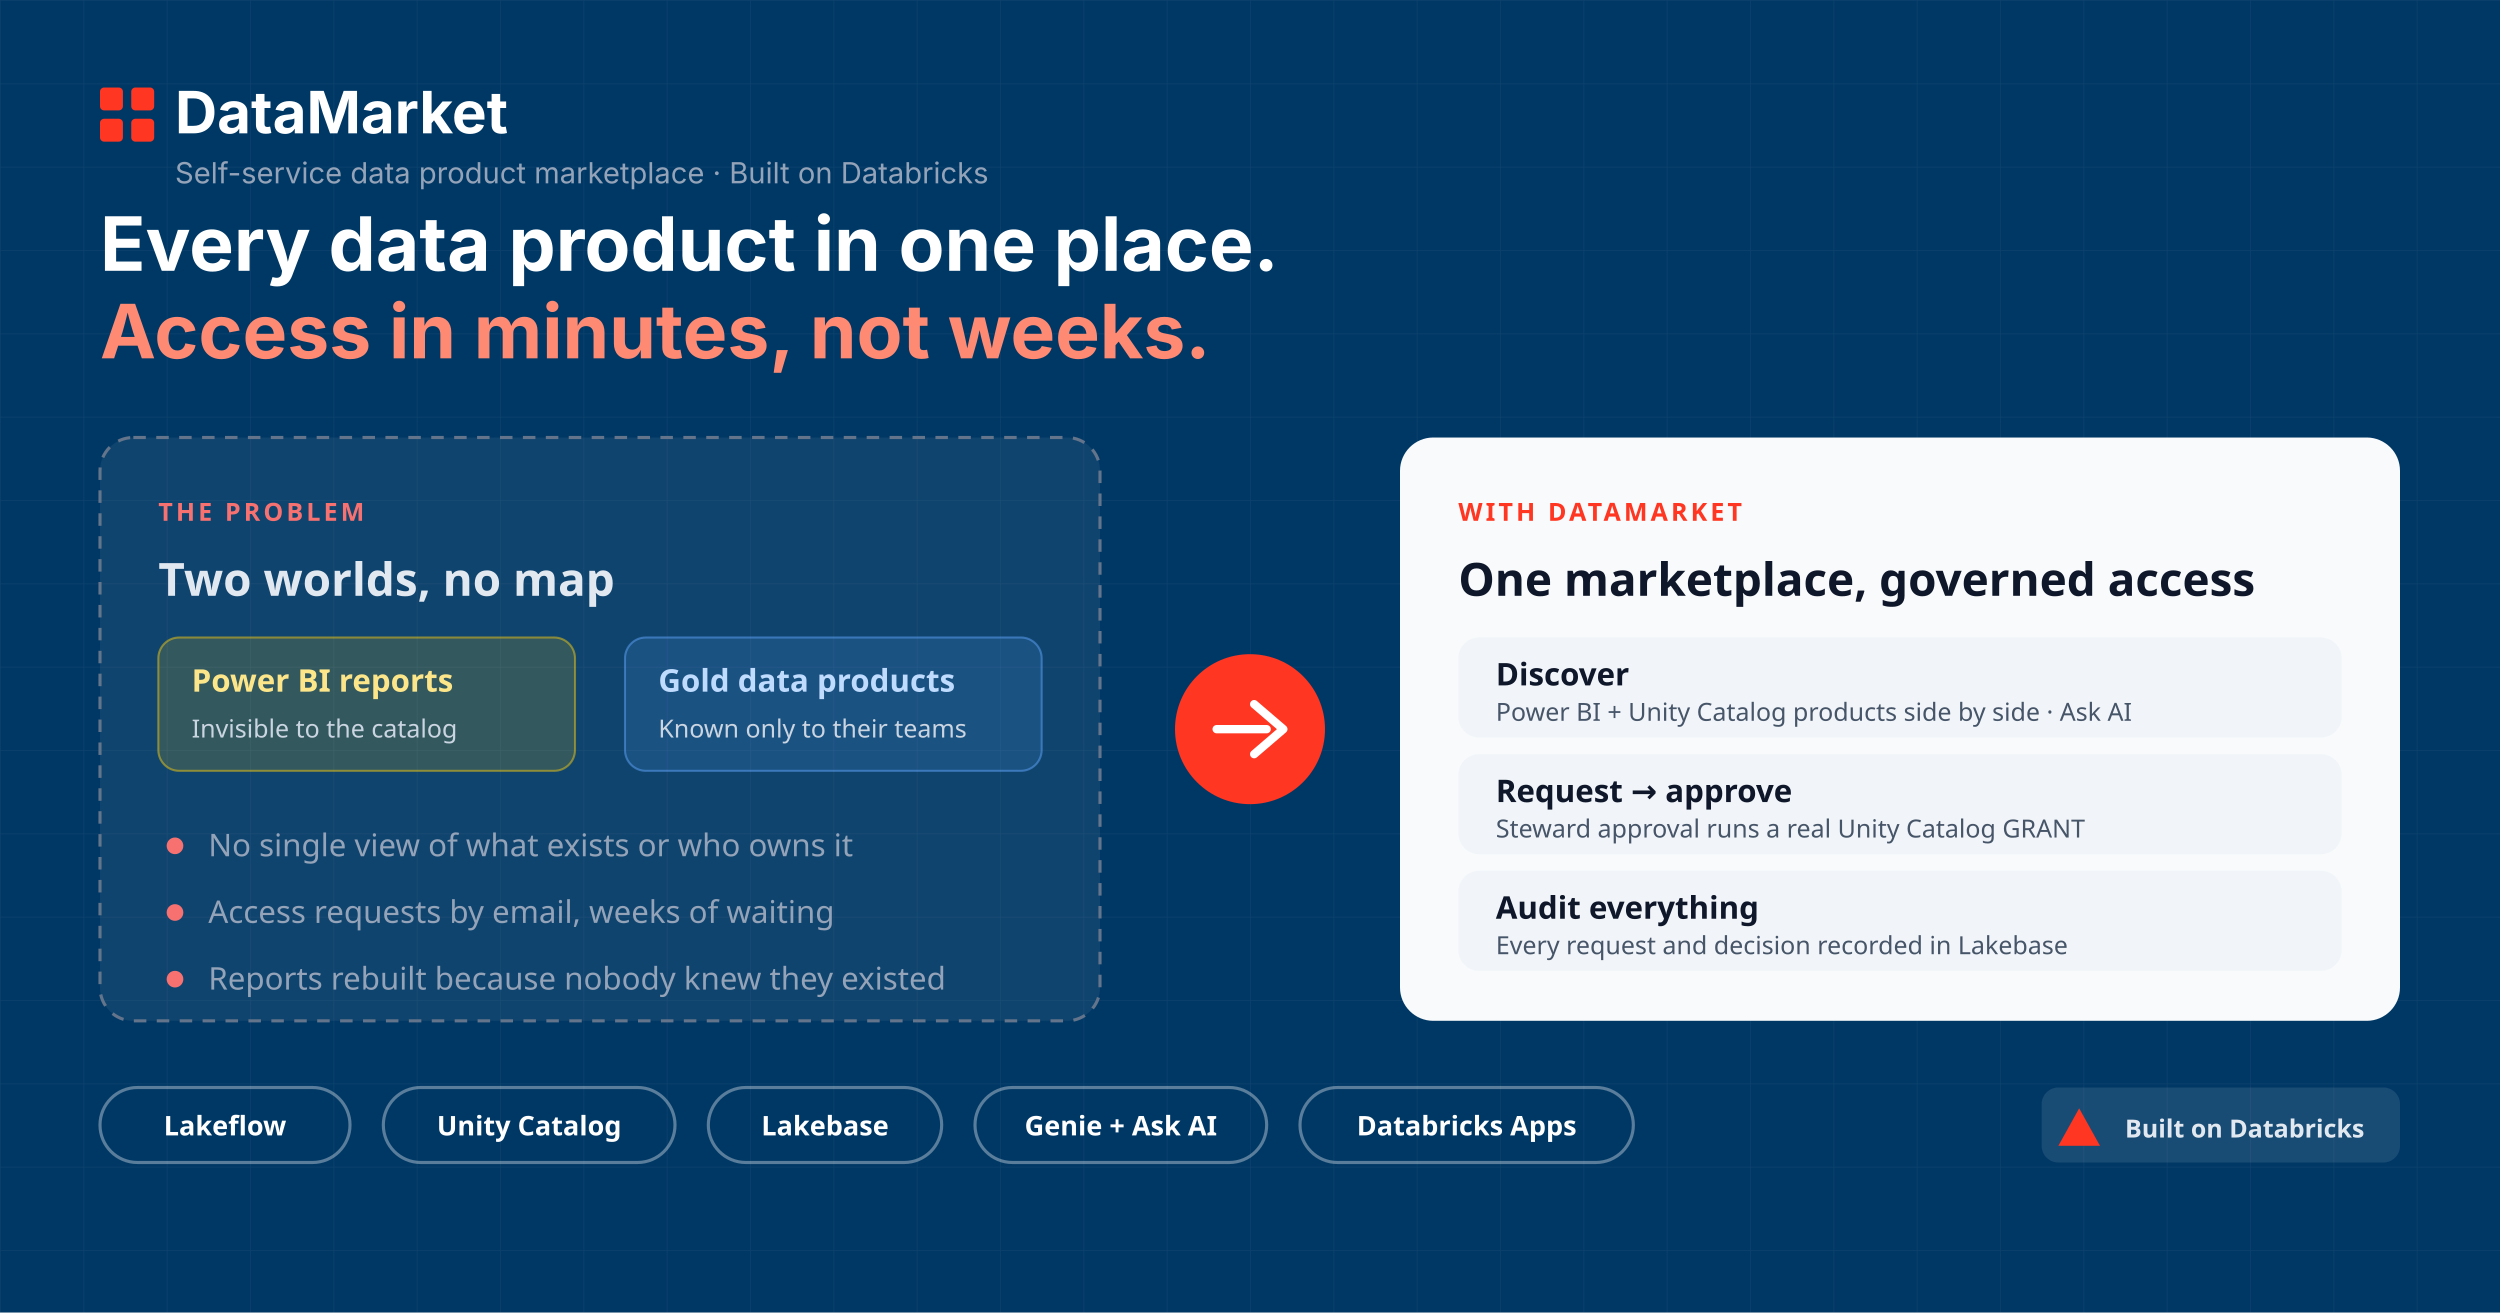
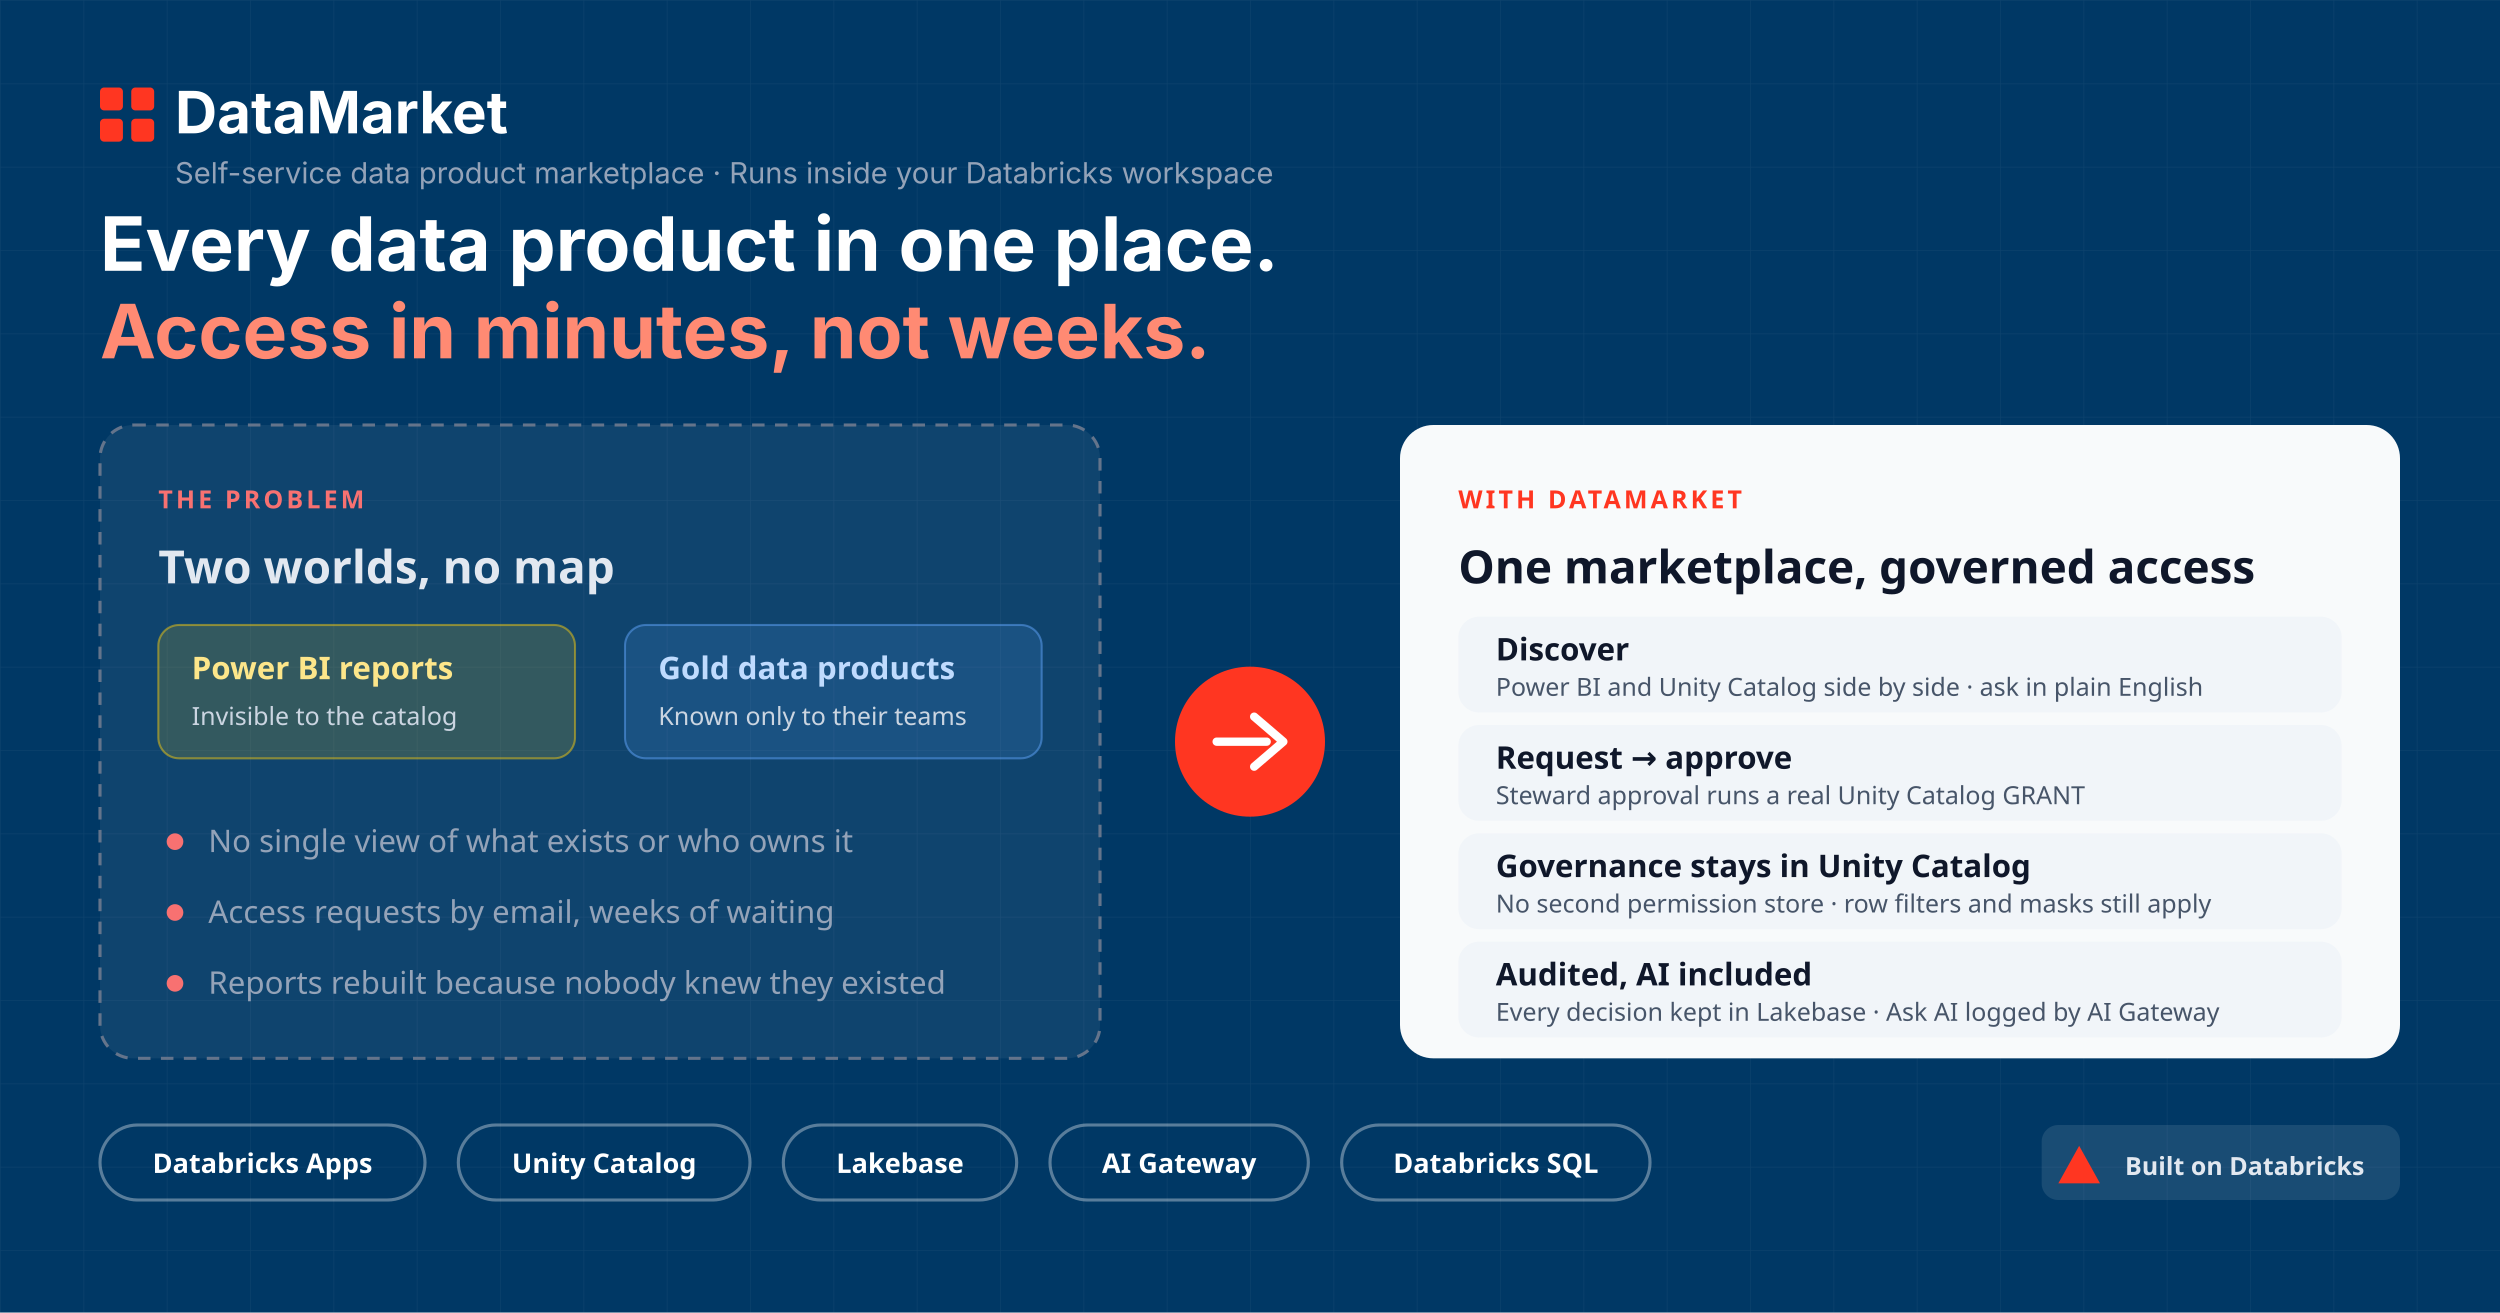
- <svg xmlns="http://www.w3.org/2000/svg" width="1200" height="630" viewBox="0 0 1200 630" role="img" aria-label="DataMarket puts Power BI reports and Unity Catalog data products in one place, with governed access in minutes instead of weeks">
+ <svg xmlns="http://www.w3.org/2000/svg" width="1200" height="630" viewBox="0 0 1200 630" role="img" aria-label="DataMarket puts Power BI reports and Unity Catalog data products in one place, with access governed by Unity Catalog in minutes instead of weeks">
  <defs>
    <pattern id="grid" width="40" height="40" patternUnits="userSpaceOnUse">
      <path d="M 40 0 L 0 0 0 40" fill="none" stroke="#ffffff" stroke-width="0.6" />
    </pattern>
  </defs>
  <rect width="1200" height="630" fill="#003865" />
  <rect width="1200" height="630" fill="url(#grid)" opacity="0.055" />
  <g transform="translate(48, 40)">
    <g fill="#FF3621">
      <rect x="0" y="2" width="11" height="11" rx="2" />
      <rect x="15" y="2" width="11" height="11" rx="2" />
      <rect x="0" y="17" width="11" height="11" rx="2" />
      <rect x="15" y="17" width="11" height="11" rx="2" />
    </g>
    <text x="36" y="24" font-family="system-ui, -apple-system, 'Segoe UI', sans-serif" font-size="28" font-weight="700" fill="#ffffff">DataMarket</text>
-     <text x="36" y="48" font-family="system-ui, -apple-system, 'Segoe UI', sans-serif" font-size="14" fill="#94a3b8">Self-service data product marketplace · Built on Databricks</text>
+     <text x="36" y="48" font-family="system-ui, -apple-system, 'Segoe UI', sans-serif" font-size="14" fill="#94a3b8">Self-service data product marketplace · Runs inside your Databricks workspace</text>
  </g>
  <text x="48" y="130" font-family="system-ui, -apple-system, 'Segoe UI', sans-serif" font-size="36" font-weight="700" fill="#ffffff">Every data product in one place.</text>
  <text x="48" y="172" font-family="system-ui, -apple-system, 'Segoe UI', sans-serif" font-size="36" font-weight="700" fill="#FF8A73">Access in minutes, not weeks.</text>
-   <g transform="translate(48, 210)">
-     <rect width="480" height="280" rx="16" fill="#ffffff" fill-opacity="0.06" stroke="#64748b" stroke-width="1.5" stroke-dasharray="6 5" />
+   <g transform="translate(48, 204)">
+     <rect width="480" height="304" rx="16" fill="#ffffff" fill-opacity="0.06" stroke="#64748b" stroke-width="1.5" stroke-dasharray="6 5" />
    <text x="28" y="40" font-family="system-ui, sans-serif" font-size="12" font-weight="700" letter-spacing="1.5" fill="#f87171">THE PROBLEM</text>
    <text x="28" y="76" font-family="system-ui, sans-serif" font-size="22" font-weight="700" fill="#e2e8f0">Two worlds, no map</text>
    <g font-family="system-ui, sans-serif">
      <rect x="28" y="96" width="200" height="64" rx="10" fill="#F2C811" fill-opacity="0.16" stroke="#F2C811" stroke-opacity="0.5" />
      <text x="44" y="122" font-size="15" font-weight="700" fill="#fde68a">Power BI reports</text>
      <text x="44" y="144" font-size="12" fill="#cbd5e1">Invisible to the catalog</text>
      <rect x="252" y="96" width="200" height="64" rx="10" fill="#60a5fa" fill-opacity="0.14" stroke="#60a5fa" stroke-opacity="0.5" />
      <text x="268" y="122" font-size="15" font-weight="700" fill="#bfdbfe">Gold data products</text>
      <text x="268" y="144" font-size="12" fill="#cbd5e1">Known only to their teams</text>
    </g>
    <g font-family="system-ui, sans-serif" font-size="15" fill="#94a3b8">
-       <circle cx="36" cy="196" r="4" fill="#f87171" />
-       <text x="52" y="201">No single view of what exists or who owns it</text>
-       <circle cx="36" cy="228" r="4" fill="#f87171" />
-       <text x="52" y="233">Access requests by email, weeks of waiting</text>
-       <circle cx="36" cy="260" r="4" fill="#f87171" />
-       <text x="52" y="265">Reports rebuilt because nobody knew they existed</text>
+       <circle cx="36" cy="200" r="4" fill="#f87171" />
+       <text x="52" y="205">No single view of what exists or who owns it</text>
+       <circle cx="36" cy="234" r="4" fill="#f87171" />
+       <text x="52" y="239">Access requests by email, weeks of waiting</text>
+       <circle cx="36" cy="268" r="4" fill="#f87171" />
+       <text x="52" y="273">Reports rebuilt because nobody knew they existed</text>
    </g>
  </g>
-   <g transform="translate(560, 310)">
+   <g transform="translate(560, 316)">
    <circle cx="40" cy="40" r="36" fill="#FF3621" />
    <path d="M24 40 H48 M42 28 L56 40 L42 52" fill="none" stroke="#ffffff" stroke-width="4" stroke-linecap="round" stroke-linejoin="round" />
  </g>
-   <g transform="translate(672, 210)">
-     <rect width="480" height="280" rx="16" fill="#ffffff" opacity="0.97" />
+   <g transform="translate(672, 204)">
+     <rect width="480" height="304" rx="16" fill="#ffffff" opacity="0.97" />
    <text x="28" y="40" font-family="system-ui, sans-serif" font-size="12" font-weight="700" letter-spacing="1.5" fill="#FF3621">WITH DATAMARKET</text>
    <text x="28" y="76" font-family="system-ui, sans-serif" font-size="22" font-weight="700" fill="#0f172a">One marketplace, governed access</text>
    <g font-family="system-ui, sans-serif">
-       <rect x="28" y="96" width="424" height="48" rx="10" fill="#f1f5f9" />
-       <text x="46" y="119" font-size="15" font-weight="700" fill="#0f172a">Discover</text>
-       <text x="46" y="136" font-size="12" fill="#475569">Power BI + Unity Catalog products side by side · Ask AI</text>
-       <rect x="28" y="152" width="424" height="48" rx="10" fill="#f1f5f9" />
-       <text x="46" y="175" font-size="15" font-weight="700" fill="#0f172a">Request → approve</text>
-       <text x="46" y="192" font-size="12" fill="#475569">Steward approval runs a real Unity Catalog GRANT</text>
-       <rect x="28" y="208" width="424" height="48" rx="10" fill="#f1f5f9" />
-       <text x="46" y="231" font-size="15" font-weight="700" fill="#0f172a">Audit everything</text>
-       <text x="46" y="248" font-size="12" fill="#475569">Every request and decision recorded in Lakebase</text>
+       <rect x="28" y="92" width="424" height="46" rx="10" fill="#f1f5f9" />
+       <text x="46" y="113" font-size="15" font-weight="700" fill="#0f172a">Discover</text>
+       <text x="46" y="130" font-size="12" fill="#475569">Power BI and Unity Catalog side by side · ask in plain English</text>
+       <rect x="28" y="144" width="424" height="46" rx="10" fill="#f1f5f9" />
+       <text x="46" y="165" font-size="15" font-weight="700" fill="#0f172a">Request → approve</text>
+       <text x="46" y="182" font-size="12" fill="#475569">Steward approval runs a real Unity Catalog GRANT</text>
+       <rect x="28" y="196" width="424" height="46" rx="10" fill="#f1f5f9" />
+       <text x="46" y="217" font-size="15" font-weight="700" fill="#0f172a">Governance stays in Unity Catalog</text>
+       <text x="46" y="234" font-size="12" fill="#475569">No second permission store · row filters and masks still apply</text>
+       <rect x="28" y="248" width="424" height="46" rx="10" fill="#f1f5f9" />
+       <text x="46" y="269" font-size="15" font-weight="700" fill="#0f172a">Audited, AI included</text>
+       <text x="46" y="286" font-size="12" fill="#475569">Every decision kept in Lakebase · Ask AI logged by AI Gateway</text>
    </g>
  </g>
-   <g transform="translate(48, 522)" font-family="system-ui, sans-serif" font-size="13" font-weight="600" fill="#ffffff">
-     <rect x="0" y="0" width="120" height="36" rx="18" fill="none" stroke="#ffffff" stroke-opacity="0.35" stroke-width="1.5" />
-     <text x="60" y="23" text-anchor="middle">Lakeflow</text>
-     <rect x="136" y="0" width="140" height="36" rx="18" fill="none" stroke="#ffffff" stroke-opacity="0.35" stroke-width="1.5" />
-     <text x="206" y="23" text-anchor="middle">Unity Catalog</text>
-     <rect x="292" y="0" width="112" height="36" rx="18" fill="none" stroke="#ffffff" stroke-opacity="0.35" stroke-width="1.5" />
-     <text x="348" y="23" text-anchor="middle">Lakebase</text>
-     <rect x="420" y="0" width="140" height="36" rx="18" fill="none" stroke="#ffffff" stroke-opacity="0.35" stroke-width="1.5" />
-     <text x="490" y="23" text-anchor="middle">Genie + Ask AI</text>
-     <rect x="576" y="0" width="160" height="36" rx="18" fill="none" stroke="#ffffff" stroke-opacity="0.35" stroke-width="1.5" />
-     <text x="656" y="23" text-anchor="middle">Databricks Apps</text>
+   <g transform="translate(48, 540)" font-family="system-ui, sans-serif" font-size="13" font-weight="600" fill="#ffffff">
+     <rect x="0" y="0" width="156" height="36" rx="18" fill="none" stroke="#ffffff" stroke-opacity="0.35" stroke-width="1.5" />
+     <text x="78" y="23" text-anchor="middle">Databricks Apps</text>
+     <rect x="172" y="0" width="140" height="36" rx="18" fill="none" stroke="#ffffff" stroke-opacity="0.35" stroke-width="1.5" />
+     <text x="242" y="23" text-anchor="middle">Unity Catalog</text>
+     <rect x="328" y="0" width="112" height="36" rx="18" fill="none" stroke="#ffffff" stroke-opacity="0.35" stroke-width="1.5" />
+     <text x="384" y="23" text-anchor="middle">Lakebase</text>
+     <rect x="456" y="0" width="124" height="36" rx="18" fill="none" stroke="#ffffff" stroke-opacity="0.35" stroke-width="1.5" />
+     <text x="518" y="23" text-anchor="middle">AI Gateway</text>
+     <rect x="596" y="0" width="148" height="36" rx="18" fill="none" stroke="#ffffff" stroke-opacity="0.35" stroke-width="1.5" />
+     <text x="670" y="23" text-anchor="middle">Databricks SQL</text>
  </g>
-   <g transform="translate(980, 522)">
+   <g transform="translate(980, 540)">
    <rect width="172" height="36" rx="8" fill="#ffffff" opacity="0.1" />
    <polygon points="18,10 28,28 8,28" fill="#FF3621" />
    <text x="40" y="24" font-family="system-ui, sans-serif" font-size="12" font-weight="600" fill="#e2e8f0">Built on Databricks</text>
  </g>
</svg>
